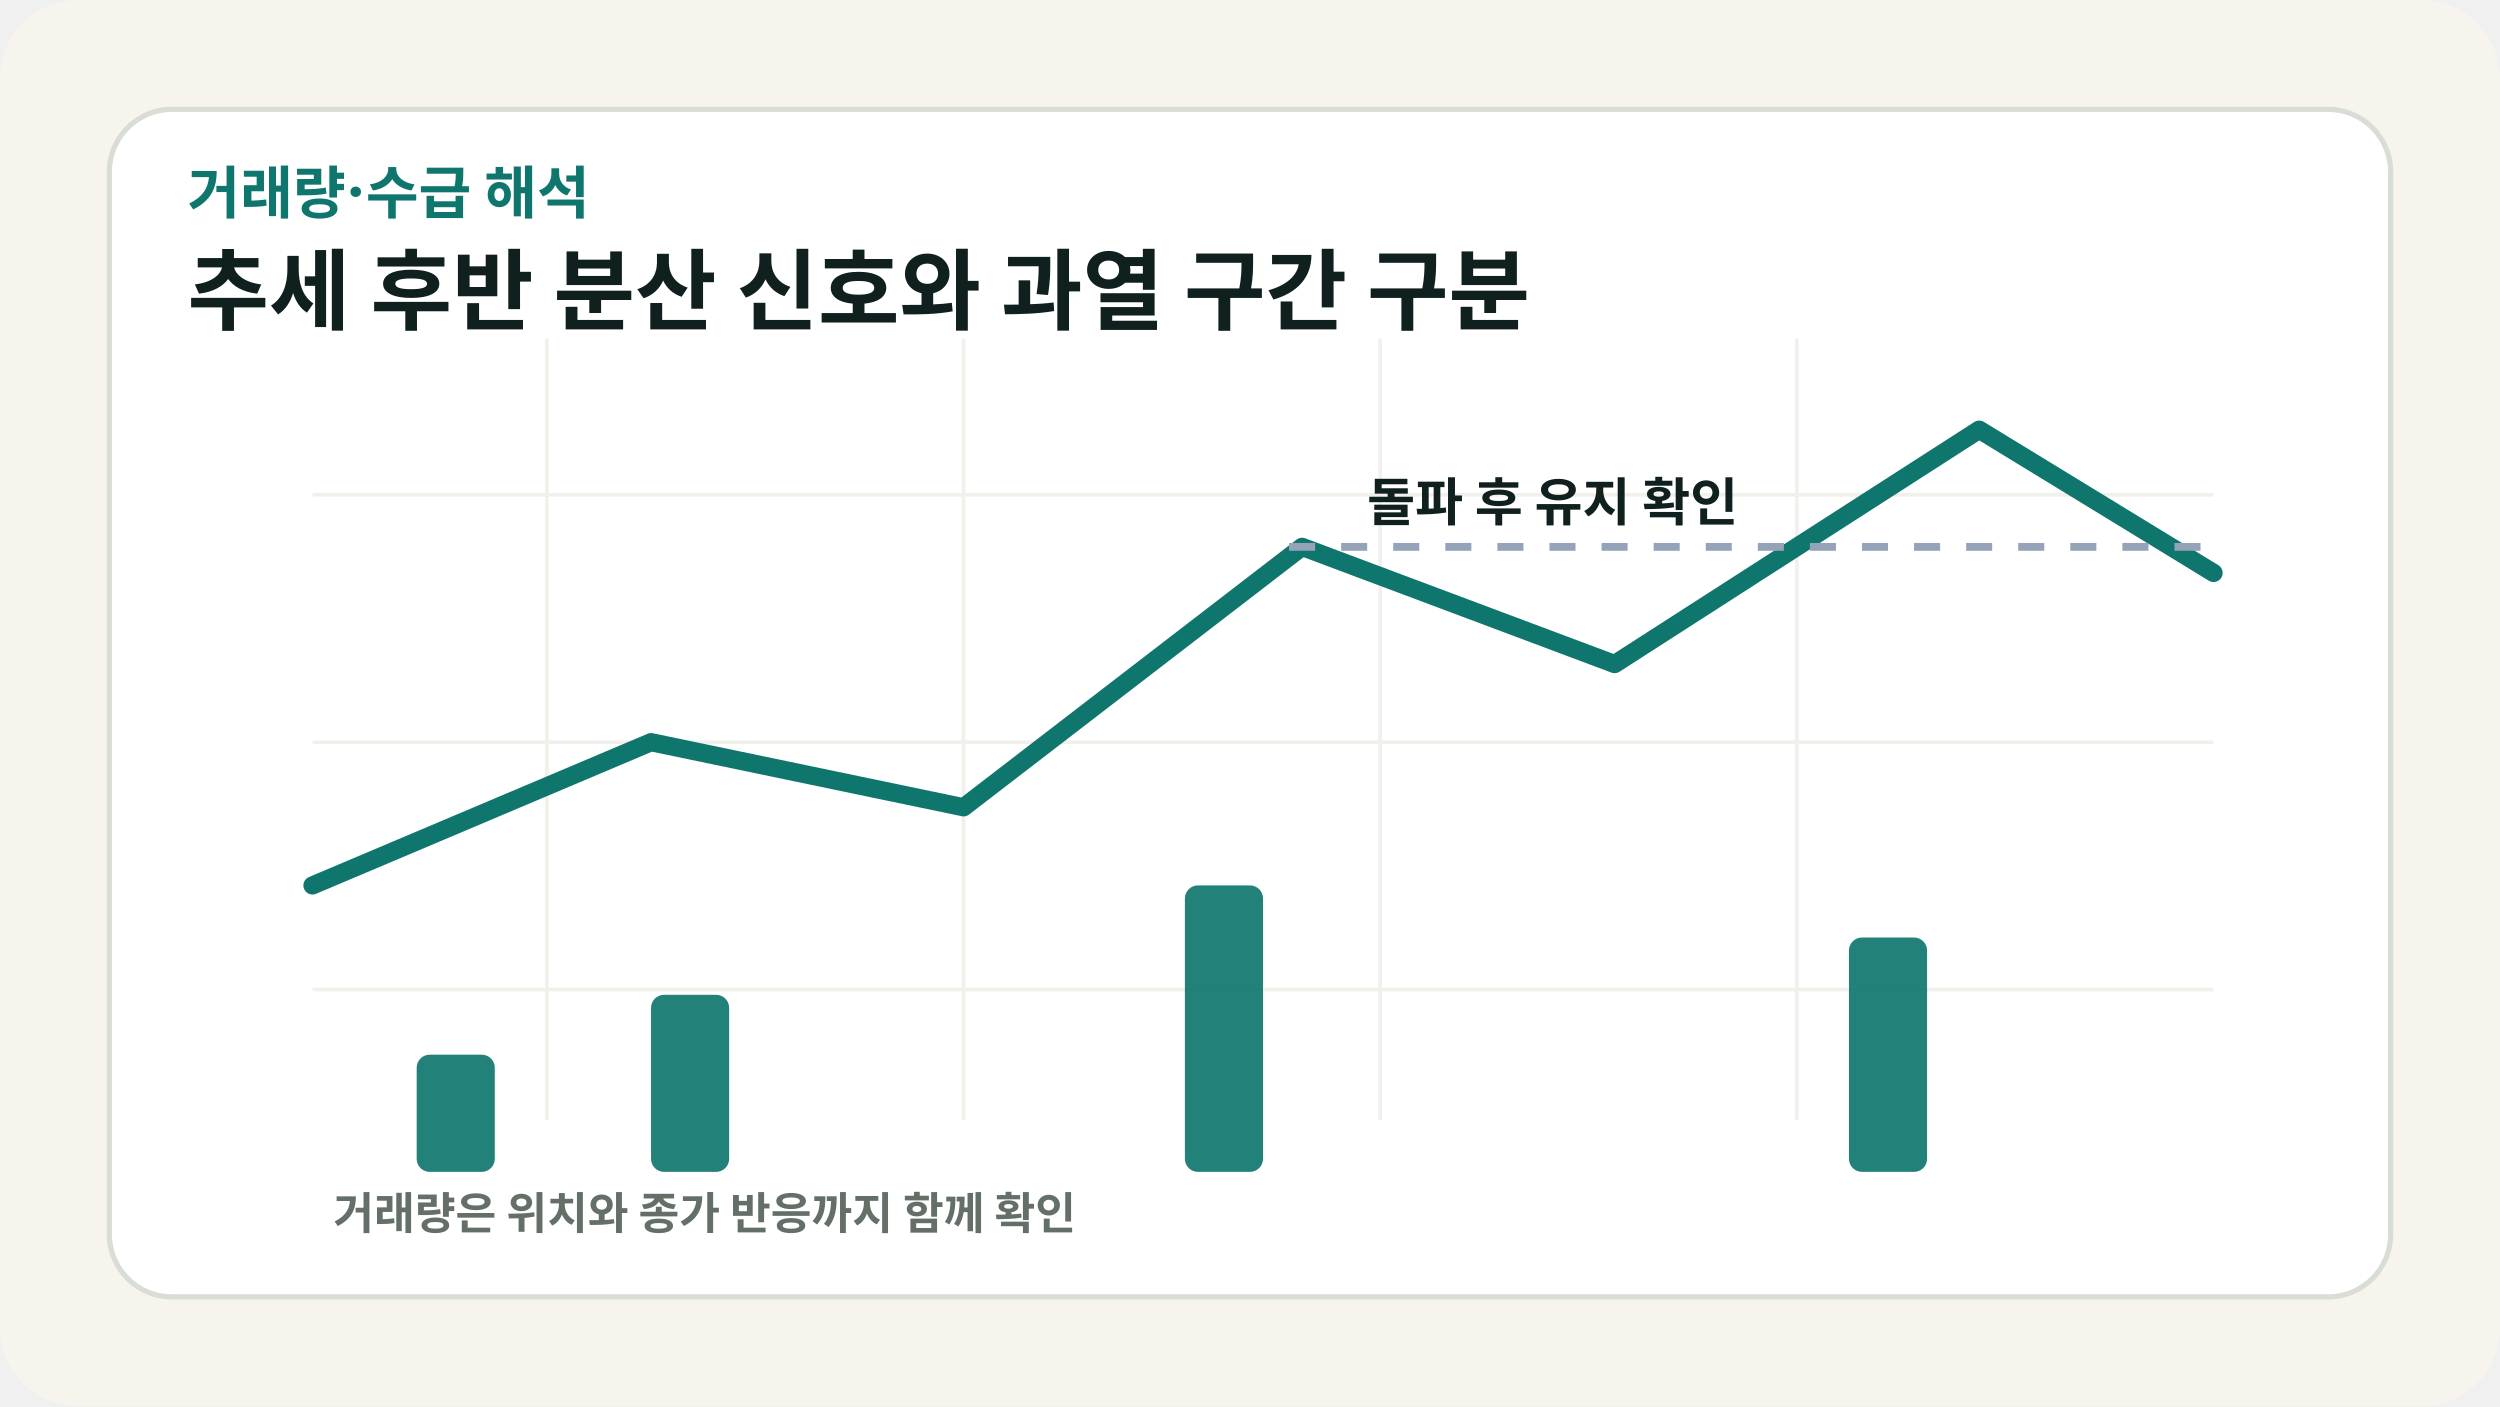
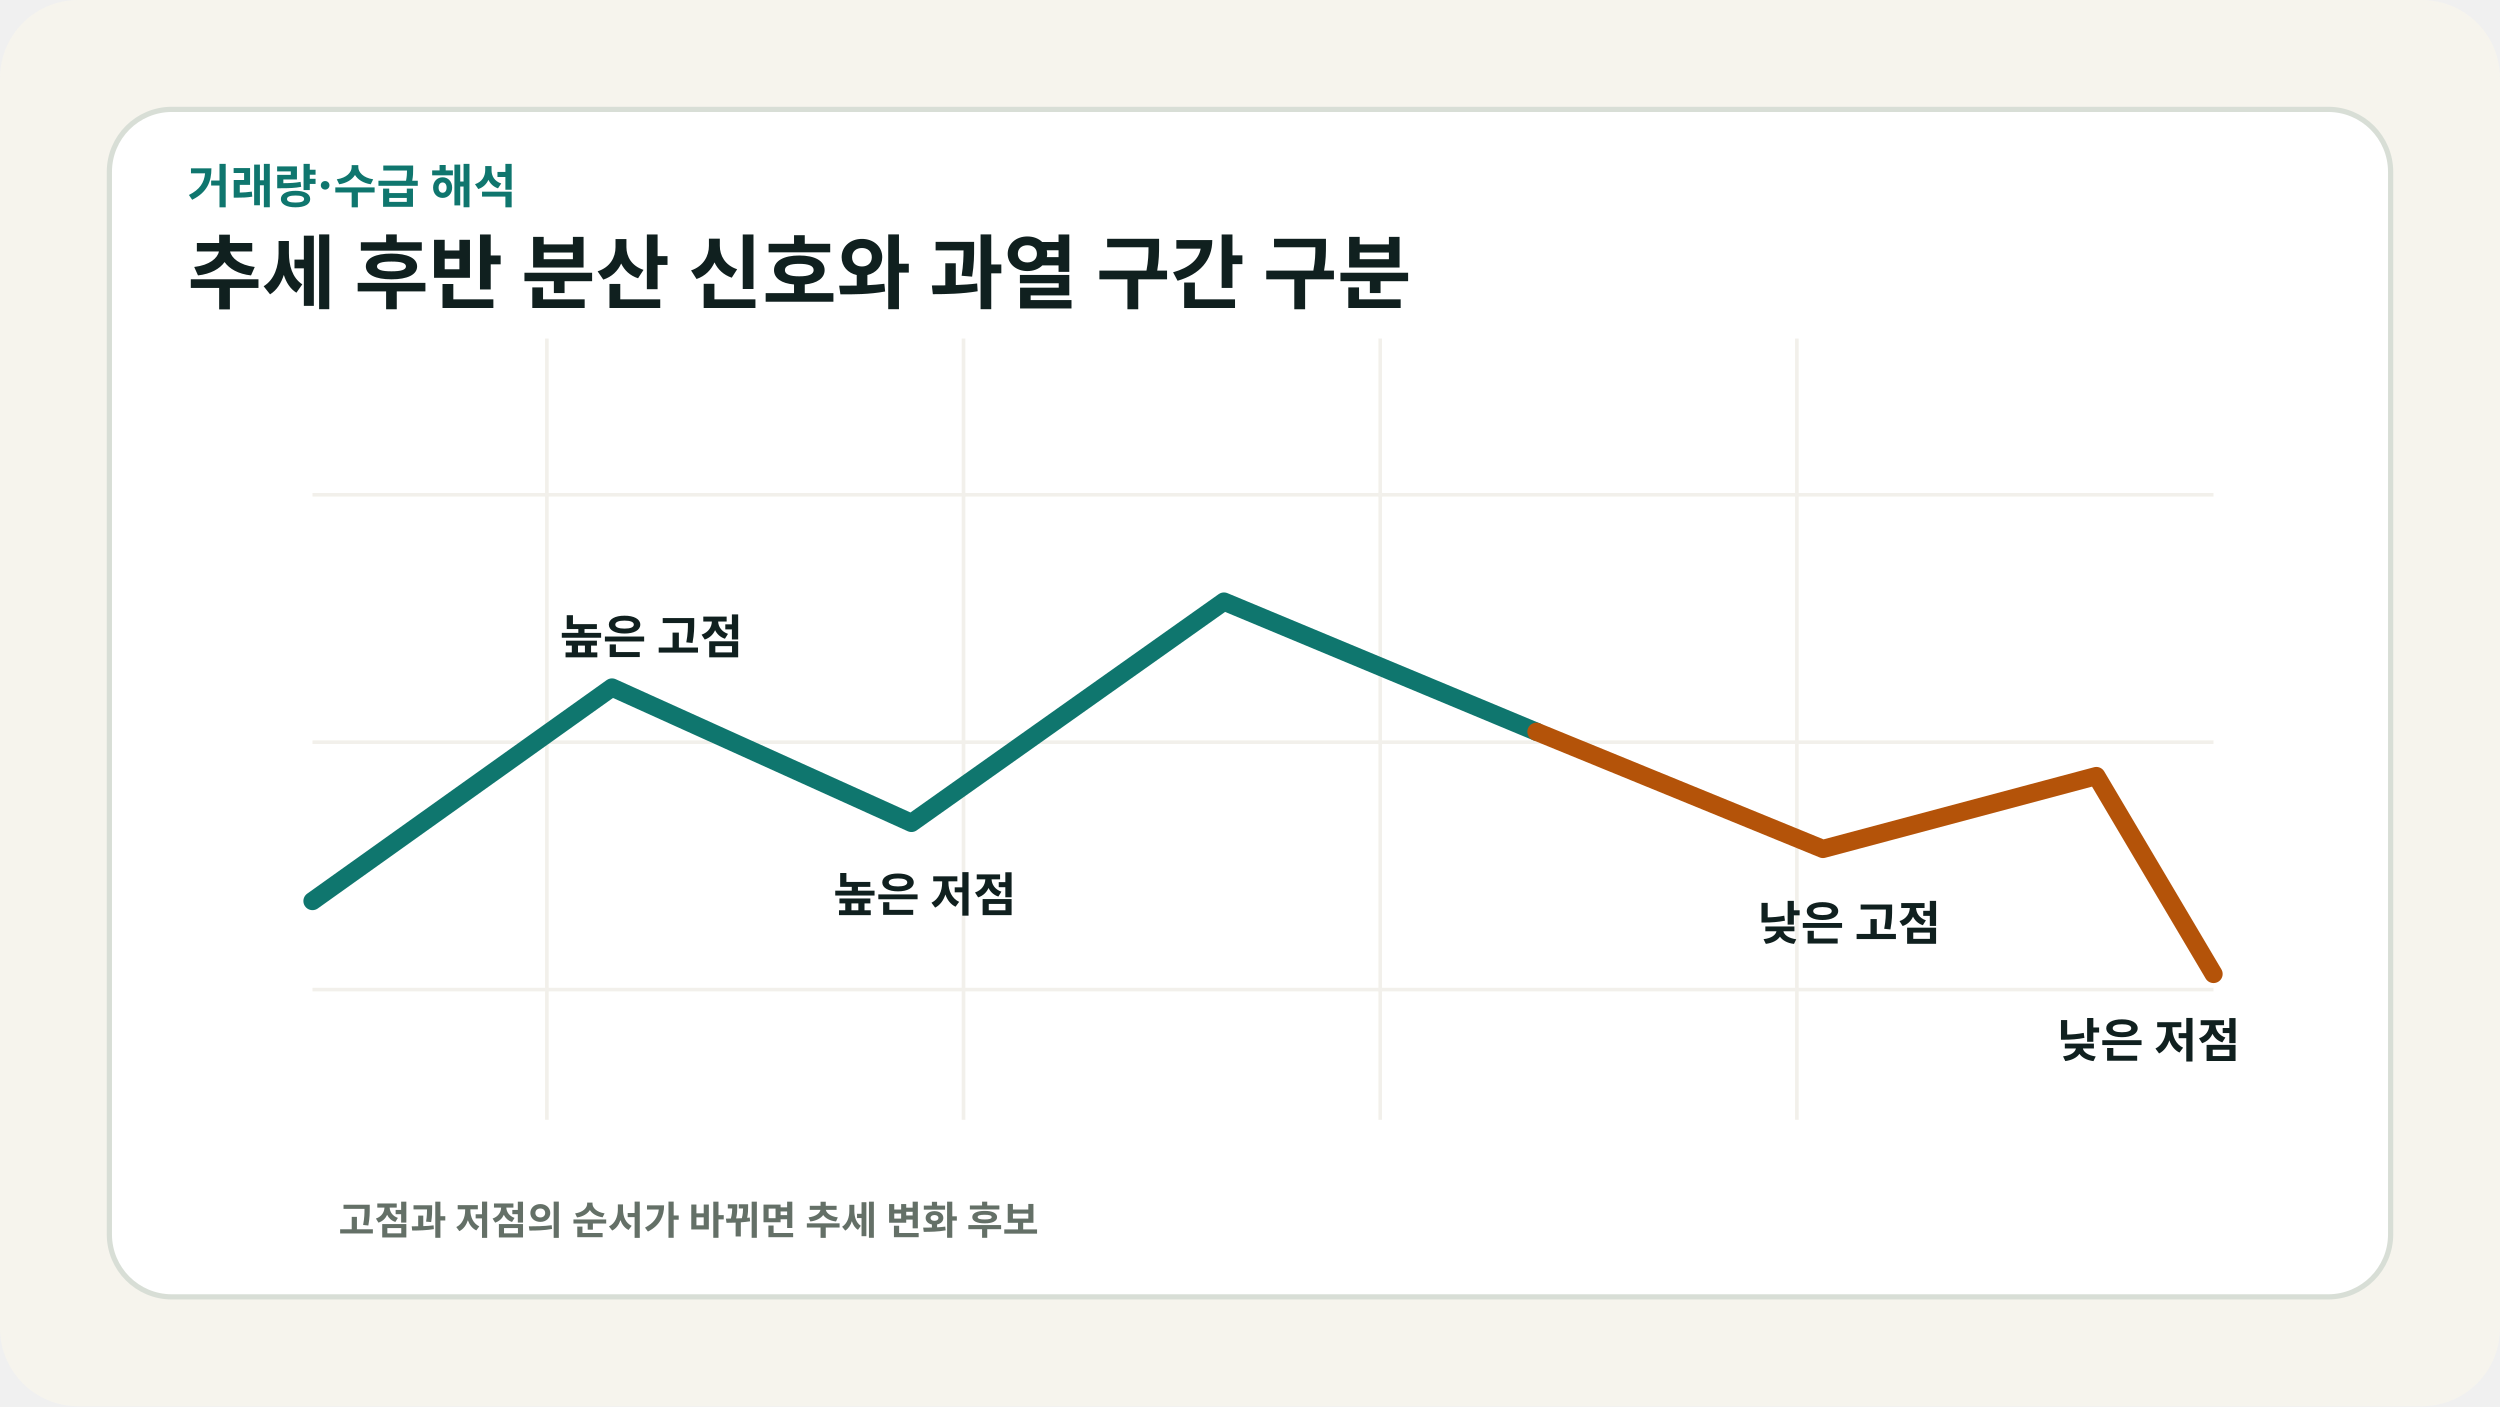
<svg xmlns="http://www.w3.org/2000/svg" width="960" height="540" viewBox="0 0 960 540" role="img" aria-labelledby="title desc">
  <style>
- .bg{fill:#f6f4ed}.panel{fill:#fff;stroke:#d8ded6;stroke-width:2}.title{font:800 34px system-ui,-apple-system,BlinkMacSystemFont,"Segoe UI",sans-serif;fill:#10201f}.sub{font:800 22px system-ui,-apple-system,BlinkMacSystemFont,"Segoe UI",sans-serif;fill:#0f766e}.label{font:800 20px system-ui,-apple-system,BlinkMacSystemFont,"Segoe UI",sans-serif;fill:#10201f}.note{font:700 17px system-ui,-apple-system,BlinkMacSystemFont,"Segoe UI",sans-serif;fill:#647067}.line{fill:none;stroke:#0f766e;stroke-width:7;stroke-linecap:round;stroke-linejoin:round}.down{fill:none;stroke:#b45309;stroke-width:7;stroke-linecap:round;stroke-linejoin:round}.thin{fill:none;stroke:#94a3b8;stroke-width:4;stroke-linecap:round}.dash{stroke:#94a3b8;stroke-width:3;stroke-dasharray:10 10}.zone{fill:#e8f4ef;stroke:#0f766e;stroke-width:2;opacity:.9}.risk{fill:#fff3df;stroke:#b45309;stroke-width:2}.bar{fill:#0f766e;opacity:.92}.warn{fill:#b45309;opacity:.92}
+ .bg{fill:#f6f4ed}.panel{fill:#fff;stroke:#d8ded6;stroke-width:2}.title{font:800 31px system-ui,-apple-system,BlinkMacSystemFont,"Segoe UI",sans-serif;fill:#10201f}.sub{font:800 18px system-ui,-apple-system,BlinkMacSystemFont,"Segoe UI",sans-serif;fill:#0f766e}.label{font:800 18px system-ui,-apple-system,BlinkMacSystemFont,"Segoe UI",sans-serif;fill:#10201f}.note{font:700 15px system-ui,-apple-system,BlinkMacSystemFont,"Segoe UI",sans-serif;fill:#647067}.line{fill:none;stroke:#0f766e;stroke-width:7;stroke-linecap:round;stroke-linejoin:round}.down{fill:none;stroke:#b45309;stroke-width:7;stroke-linecap:round;stroke-linejoin:round}.thin{fill:none;stroke:#94a3b8;stroke-width:4;stroke-linecap:round}.dash{stroke:#94a3b8;stroke-width:3;stroke-dasharray:10 10}.zone{fill:#e8f4ef;stroke:#0f766e;stroke-width:2;opacity:.92}.risk{fill:#fff3df;stroke:#b45309;stroke-width:2}.bar{fill:#0f766e;opacity:.92}.warn{fill:#b45309;opacity:.92}
</style>
  <rect class="bg" width="960" height="540" rx="30" />
  <rect class="panel" x="42" y="42" width="876" height="456" rx="24" />
-   <text x="72" y="82" class="sub">거래량·수급 해석</text>
-   <text x="72" y="124" class="title">추세 후반 분산 신호와 과열 구간 구분</text>
-   <g opacity=".55">
+   <text x="72" y="78" class="sub">거래량·수급 해석</text>
+   <text x="72" y="116" class="title">추세 후반 분산 신호와 과열 구간 구분</text>
+   <g opacity=".52">
    <path d="M120 190H850M120 285H850M120 380H850M210 130V430M370 130V430M530 130V430M690 130V430" stroke="#e7e3d8" stroke-width="1.4" />
  </g>
-   <path class="line" d="M120 340L250 285L370 310L500 210L620 255L760 165L850 220" />
-   <g>
-     <rect class="bar" x="160" y="405" width="30" height="45" rx="5" />
-     <rect class="bar" x="250" y="382" width="30" height="68" rx="5" />
-     <rect class="bar" x="455" y="340" width="30" height="110" rx="5" />
-     <rect class="bar" x="710" y="360" width="30" height="90" rx="5" />
-   </g>
-   <path class="dash" d="M495 210H850" />
-   <text class="label" x="525" y="200">돌파 후 유지 확인</text>
-   <text class="note" x="128" y="472">거래량은 위치와 종가 반응까지 함께 확인</text>
+   <path class="line" d="M120 346L235 264L350 316L470 231L590 281" />
+   <path class="down" d="M590 281L700 326L805 298L850 374" />
+   <text class="label" x="215" y="251">높은 고점</text>
+   <text class="label" x="320" y="350">높은 저점</text>
+   <text class="label" x="675" y="361">낮은 고점</text>
+   <text class="label" x="790" y="406">낮은 저점</text>
+   <text class="note" x="130" y="474">고점과 저점의 순서가 바뀌면 추세 변화 후보</text>
</svg>
